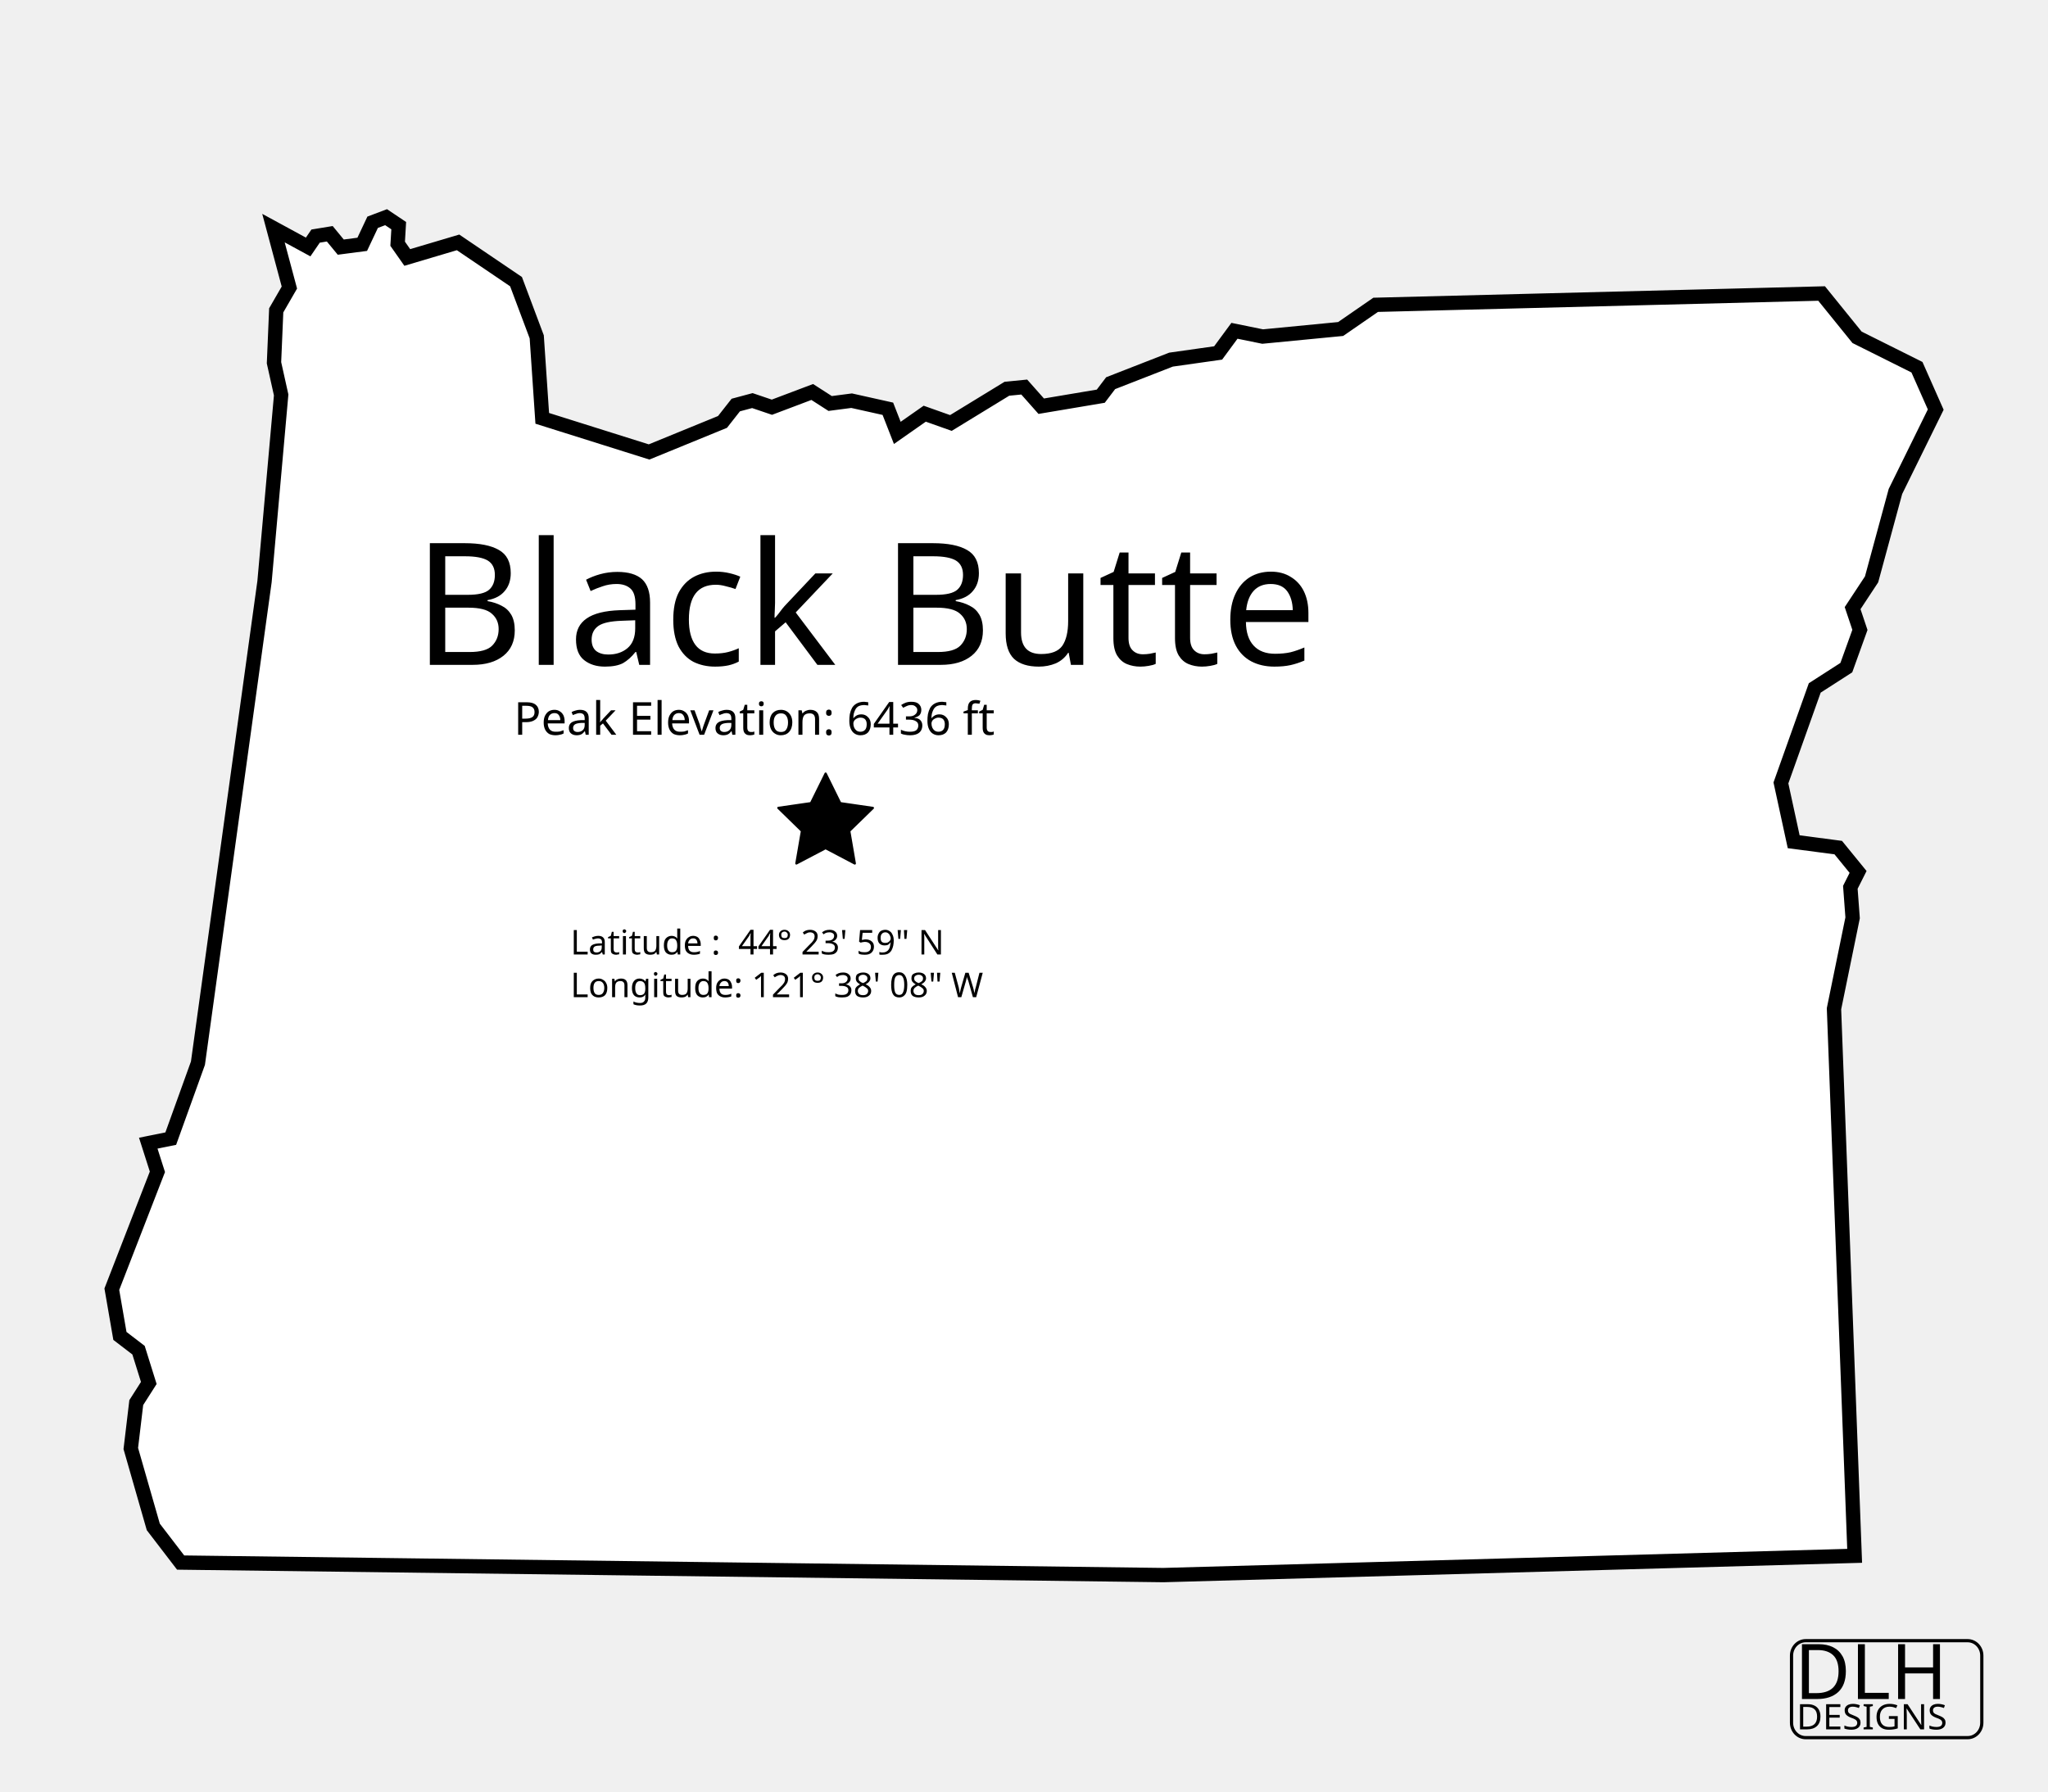
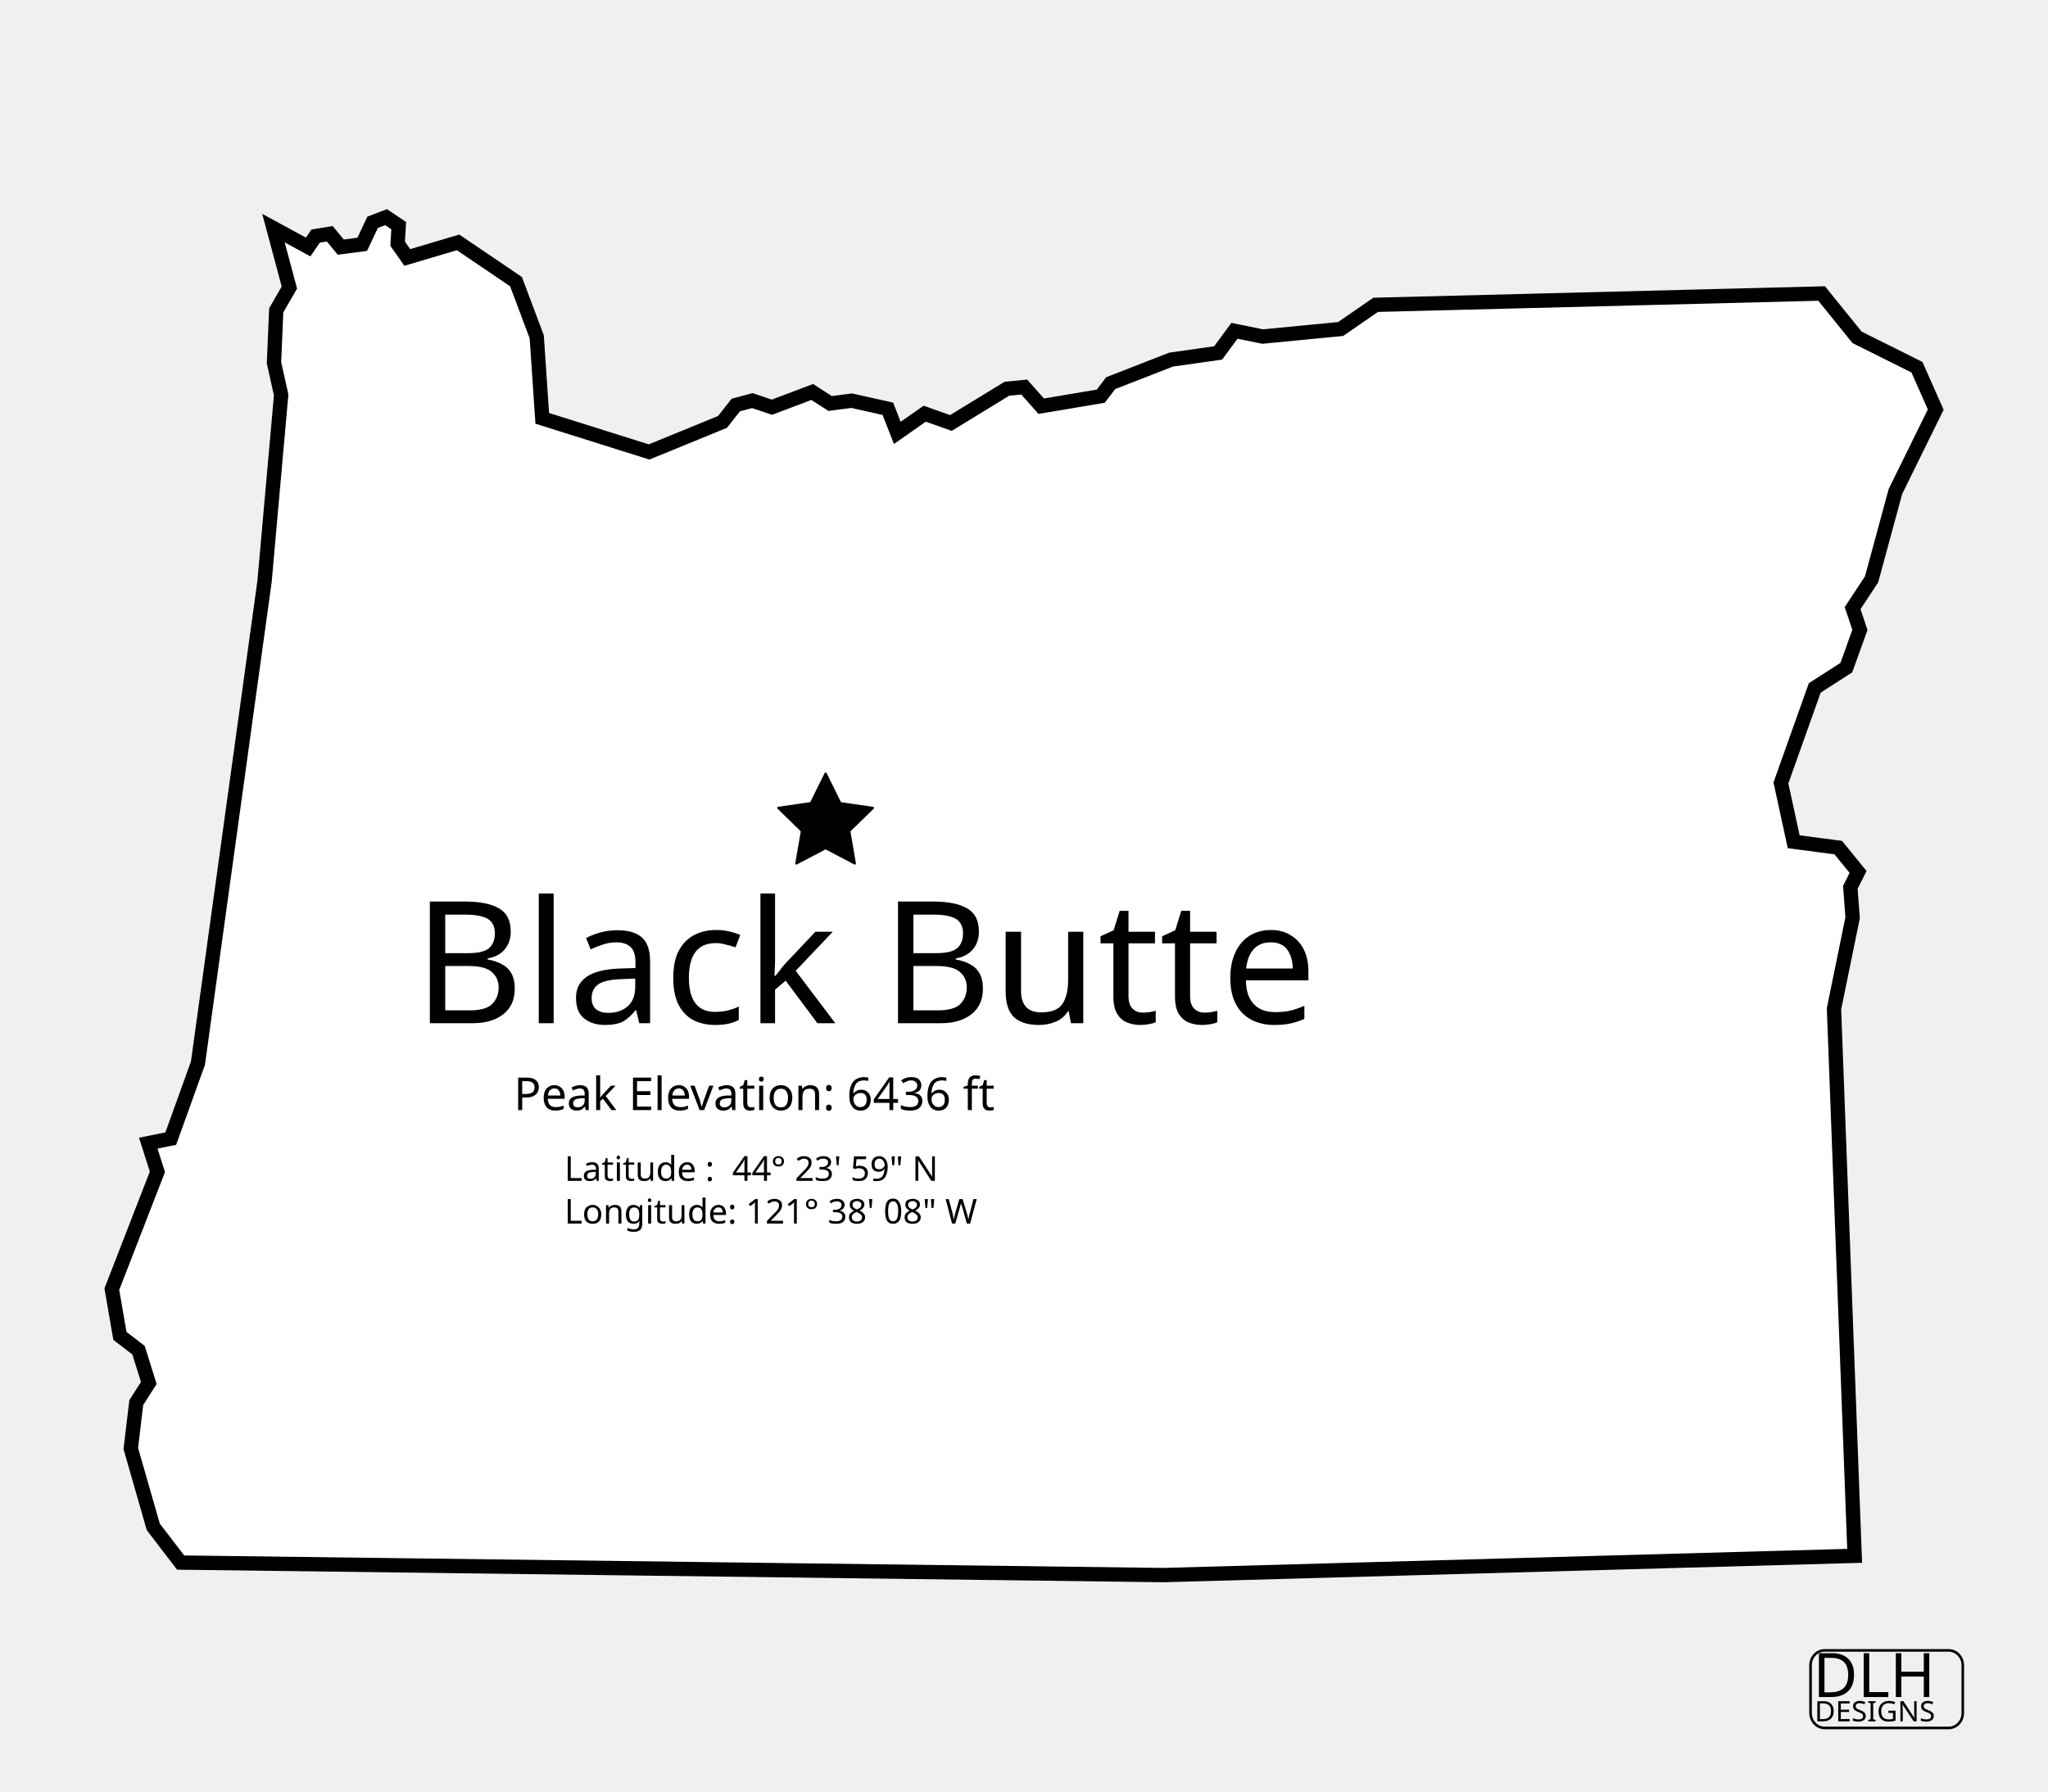
<svg xmlns="http://www.w3.org/2000/svg" width="127mm" height="111.125mm" viewBox="0 0 127 111.125" version="1.1" id="svg8">
  <defs id="defs2">
    <clipPath clipPathUnits="userSpaceOnUse" id="clipPath851">
      <path d="M 0,540 H 720 V 0 H 0 Z" id="path849" />
    </clipPath>
    <clipPath clipPathUnits="userSpaceOnUse" id="clipPath863">
      <path d="M 0,540 H 720 V 0 H 0 Z" id="path861" />
    </clipPath>
  </defs>
  <g id="layer1">
    <g id="g2020" transform="matrix(3,0,0,3,-64,-49.20205)">
      <path class="or" d="m 45.381,48.966 14.289,-0.398 -0.427,-11.311 0.385,-1.88 -0.047,-0.631 0.16,-0.318 -0.41,-0.503 -0.921,-0.121 -0.264,-1.216 0.699,-1.964 0.653,-0.42 0.281,-0.78 -0.151,-0.45 0.392,-0.595 0.493,-1.817 0.833,-1.693 -0.388,-0.876 -1.238,-0.618 -0.733,-0.906 -9.218,0.234 -0.724,0.5 -1.612,0.156 -0.583,-0.119 -0.337,0.458 -0.974,0.138 -1.248,0.487 -0.204,0.269 -1.231,0.207 -0.351,-0.396 -0.358,0.035 -1.158,0.708 -0.541,-0.192 -0.567,0.397 -0.195,-0.499 -0.749,-0.167 -0.444,0.058 -0.37,-0.238 -0.834,0.315 -0.404,-0.137 -0.343,0.092 -0.274,0.349 -1.518,0.621 -2.208,-0.695 -0.114,-1.685 -0.428,-1.141 -1.198,-0.812 -1.05,0.312 -0.199,-0.284 0.022,-0.374 -0.261,-0.175 -0.278,0.105 -0.215,0.456 -0.444,0.058 -0.227,-0.276 -0.293,0.048 -0.154,0.225 -0.717,-0.39 0.329,1.229 -0.272,0.471 -0.046,1.084 0.148,0.665 -0.344,3.86 -1.376,9.956 -0.562,1.56 -0.465,0.094 0.189,0.592 -0.942,2.427 0.167,0.966 0.385,0.295 0.212,0.678 -0.259,0.406 -0.113,0.949 0.465,1.621 0.565,0.737 z" id="path1507" style="fill:#ffffff;fill-opacity:1;stroke:#000000;stroke-width:0.296;stroke-opacity:1">
        </path>
      <path style="fill:#000000;fill-opacity:1;stroke:#000000;stroke-width:0.678;stroke-linecap:round;stroke-linejoin:round;stroke-miterlimit:4;stroke-dasharray:none;stroke-dashoffset:0" id="path2488" d="m 38.485,-12.258 -9.16,-3.843 -8.359,5.367 0.824,-9.9 -7.688,-6.291 9.67,-2.275 3.608,-9.256 5.152,8.494 9.918,0.571 -6.486,7.524 z" transform="matrix(0.06839096,0.00598343,-0.00598343,0.06839096,36.29694,34.86134)" />
    </g>
-     <text xml:space="preserve" style="font-style:normal;font-variant:normal;font-weight:normal;font-stretch:normal;font-size:2.117px;line-height:1.25;font-family:'OCR A Extended';-inkscape-font-specification:'OCR A Extended, Normal';font-variant-ligatures:normal;font-variant-caps:normal;font-variant-numeric:normal;font-variant-east-asian:normal;fill:#000000;fill-opacity:1;stroke:none;stroke-width:0.265" x="35.38" y="59.207" id="text2494">
-       <tspan x="35.38" y="59.207" style="font-style:normal;font-variant:normal;font-weight:normal;font-stretch:normal;font-size:2.117px;font-family:'OCR A Extended';-inkscape-font-specification:'OCR A Extended, Normal';font-variant-ligatures:normal;font-variant-caps:normal;font-variant-numeric:normal;font-variant-east-asian:normal;stroke-width:0.265" id="tspan2496">Latitude :  44° 23' 59" N </tspan>
-       <tspan x="35.38" y="61.853" style="font-style:normal;font-variant:normal;font-weight:normal;font-stretch:normal;font-size:2.117px;font-family:'OCR A Extended';-inkscape-font-specification:'OCR A Extended, Normal';font-variant-ligatures:normal;font-variant-caps:normal;font-variant-numeric:normal;font-variant-east-asian:normal;stroke-width:0.265" id="tspan2498">Longitude: 121° 38' 08" W</tspan>
+     <text xml:space="preserve" style="font-style:normal;font-variant:normal;font-weight:normal;font-stretch:normal;font-size:2.117px;line-height:1.25;font-family:'OCR A Extended';-inkscape-font-specification:'OCR A Extended, Normal';font-variant-ligatures:normal;font-variant-caps:normal;font-variant-numeric:normal;font-variant-east-asian:normal;fill:#000000;fill-opacity:1;stroke:none;stroke-width:0.265" x="35.003" y="73.243" id="text2494">
+       <tspan x="35.003" y="73.243" style="font-style:normal;font-variant:normal;font-weight:normal;font-stretch:normal;font-size:2.117px;font-family:'OCR A Extended';-inkscape-font-specification:'OCR A Extended, Normal';font-variant-ligatures:normal;font-variant-caps:normal;font-variant-numeric:normal;font-variant-east-asian:normal;stroke-width:0.265" id="tspan2496">Latitude :  44° 23' 59" N </tspan>
+       <tspan x="35.003" y="75.889" style="font-style:normal;font-variant:normal;font-weight:normal;font-stretch:normal;font-size:2.117px;font-family:'OCR A Extended';-inkscape-font-specification:'OCR A Extended, Normal';font-variant-ligatures:normal;font-variant-caps:normal;font-variant-numeric:normal;font-variant-east-asian:normal;stroke-width:0.265" id="tspan2498">Longitude: 121° 38' 08" W</tspan>
    </text>
-     <text xml:space="preserve" style="font-style:normal;font-variant:normal;font-weight:normal;font-stretch:normal;font-size:2.822px;line-height:1.25;font-family:'OCR A Extended';-inkscape-font-specification:'OCR A Extended, Normal';font-variant-ligatures:normal;font-variant-caps:normal;font-variant-numeric:normal;font-variant-east-asian:normal;fill:#000000;fill-opacity:1;stroke:none;stroke-width:0.265" x="31.85" y="45.574" id="text2494-3">
-       <tspan id="tspan2492-2" x="31.85" y="45.574" style="font-style:normal;font-variant:normal;font-weight:normal;font-stretch:normal;font-size:2.822px;font-family:'OCR A Extended';-inkscape-font-specification:'OCR A Extended, Normal';font-variant-ligatures:normal;font-variant-caps:normal;font-variant-numeric:normal;font-variant-east-asian:normal;stroke-width:0.265">Peak Elevation: 6436 ft</tspan>
-       <tspan x="31.85" y="49.102" style="font-style:normal;font-variant:normal;font-weight:normal;font-stretch:normal;font-size:2.822px;font-family:'OCR A Extended';-inkscape-font-specification:'OCR A Extended, Normal';font-variant-ligatures:normal;font-variant-caps:normal;font-variant-numeric:normal;font-variant-east-asian:normal;stroke-width:0.265" id="tspan2498-0" />
+     <text xml:space="preserve" style="font-style:normal;font-variant:normal;font-weight:normal;font-stretch:normal;font-size:2.822px;line-height:1.25;font-family:'OCR A Extended';-inkscape-font-specification:'OCR A Extended, Normal';font-variant-ligatures:normal;font-variant-caps:normal;font-variant-numeric:normal;font-variant-east-asian:normal;fill:#000000;fill-opacity:1;stroke:none;stroke-width:0.265" x="31.85" y="68.858" id="text2494-3">
+       <tspan id="tspan2492-2" x="31.85" y="68.858" style="font-style:normal;font-variant:normal;font-weight:normal;font-stretch:normal;font-size:2.822px;font-family:'OCR A Extended';-inkscape-font-specification:'OCR A Extended, Normal';font-variant-ligatures:normal;font-variant-caps:normal;font-variant-numeric:normal;font-variant-east-asian:normal;stroke-width:0.265">Peak Elevation: 6436 ft</tspan>
+       <tspan x="31.85" y="72.386" style="font-style:normal;font-variant:normal;font-weight:normal;font-stretch:normal;font-size:2.822px;font-family:'OCR A Extended';-inkscape-font-specification:'OCR A Extended, Normal';font-variant-ligatures:normal;font-variant-caps:normal;font-variant-numeric:normal;font-variant-east-asian:normal;stroke-width:0.265" id="tspan2498-0" />
    </text>
-     <g id="g3749" transform="matrix(2.812853,0,0,2.812853,98.69075,118.0684)" style="display:inline">
+     <g id="g3749" transform="matrix(2.250282,0,0,2.250282,102.3518,115.409)" style="display:inline">
      <g id="g843" transform="matrix(0.1,0,0,0.1,-0.4240052,-9.801518)">
        <text xml:space="preserve" style="font-style:normal;font-variant:normal;font-weight:normal;font-stretch:normal;font-size:16.918px;line-height:1.25;font-family:'Copperplate Gothic Bold';-inkscape-font-specification:'Copperplate Gothic Bold, Normal';font-variant-ligatures:normal;font-variant-caps:normal;font-variant-numeric:normal;font-variant-east-asian:normal;fill:#000000;fill-opacity:1;stroke:none;stroke-width:0.264" x="49.046" y="52.868" id="text2783" transform="scale(0.9990879,1.000913)">
          <tspan id="tspan2781" x="49.046" y="52.868" style="font-style:normal;font-variant:normal;font-weight:normal;font-stretch:normal;font-size:16.918px;font-family:'Copperplate Gothic Bold';-inkscape-font-specification:'Copperplate Gothic Bold, Normal';font-variant-ligatures:normal;font-variant-caps:normal;font-variant-numeric:normal;font-variant-east-asian:normal;stroke-width:0.264">DLH</tspan>
        </text>
        <text xml:space="preserve" style="font-style:normal;font-variant:normal;font-weight:normal;font-stretch:normal;font-size:7.825px;line-height:1.25;font-family:'Copperplate Gothic Light';-inkscape-font-specification:'Copperplate Gothic Light, Normal';font-variant-ligatures:normal;font-variant-caps:normal;font-variant-numeric:normal;font-variant-east-asian:normal;fill:#000000;fill-opacity:1;stroke:none;stroke-width:0.267" x="49.035" y="60.103" id="text2787" transform="scale(1.008237,0.9918298)">
          <tspan id="tspan2785" x="49.035" y="60.103" style="font-style:normal;font-variant:normal;font-weight:normal;font-stretch:normal;font-size:7.825px;font-family:'Copperplate Gothic Light';-inkscape-font-specification:'Copperplate Gothic Light, Normal';font-variant-ligatures:normal;font-variant-caps:normal;font-variant-numeric:normal;font-variant-east-asian:normal;stroke-width:0.267">DESIGNS</tspan>
        </text>
      </g>
-       <rect style="fill:none;fill-opacity:1;stroke:#000000;stroke-width:0.071;stroke-linecap:round;stroke-linejoin:round;stroke-miterlimit:4;stroke-dasharray:none" id="rect837" width="4.195" height="2.138" x="4.41" y="-5.796" ry="0.329" rx="0.312" />
+       <rect style="fill:none;fill-opacity:1;stroke:#000000;stroke-width:0.071;stroke-linecap:round;stroke-linejoin:round;stroke-miterlimit:4;stroke-dasharray:none" id="rect837" width="4.195" height="2.138" x="4.41" y="-5.796" ry="0.411" rx="0.39" />
    </g>
-     <text xml:space="preserve" style="font-style:normal;font-variant:normal;font-weight:normal;font-stretch:normal;font-size:10.583px;line-height:1.25;font-family:'High Tower Text';-inkscape-font-specification:'High Tower Text, Normal';font-variant-ligatures:normal;font-variant-caps:normal;font-variant-numeric:normal;font-variant-east-asian:normal;fill:#000000;fill-opacity:1;stroke:none;stroke-width:0.265" x="25.624" y="41.239" id="text2486">
-       <tspan id="tspan2484" x="25.624" y="41.239" style="font-style:normal;font-variant:normal;font-weight:normal;font-stretch:normal;font-size:10.583px;font-family:'High Tower Text';-inkscape-font-specification:'High Tower Text, Normal';font-variant-ligatures:normal;font-variant-caps:normal;font-variant-numeric:normal;font-variant-east-asian:normal;stroke-width:0.265">Black Butte</tspan>
+     <text xml:space="preserve" style="font-style:normal;font-variant:normal;font-weight:normal;font-stretch:normal;font-size:10.583px;line-height:1.25;font-family:'High Tower Text';-inkscape-font-specification:'High Tower Text, Normal';font-variant-ligatures:normal;font-variant-caps:normal;font-variant-numeric:normal;font-variant-east-asian:normal;fill:#000000;fill-opacity:1;stroke:none;stroke-width:0.265" x="25.624" y="63.464" id="text2486">
+       <tspan id="tspan2484" x="25.624" y="63.464" style="font-style:normal;font-variant:normal;font-weight:normal;font-stretch:normal;font-size:10.583px;font-family:'High Tower Text';-inkscape-font-specification:'High Tower Text, Normal';font-variant-ligatures:normal;font-variant-caps:normal;font-variant-numeric:normal;font-variant-east-asian:normal;stroke-width:0.265">Black Butte</tspan>
    </text>
  </g>
</svg>
